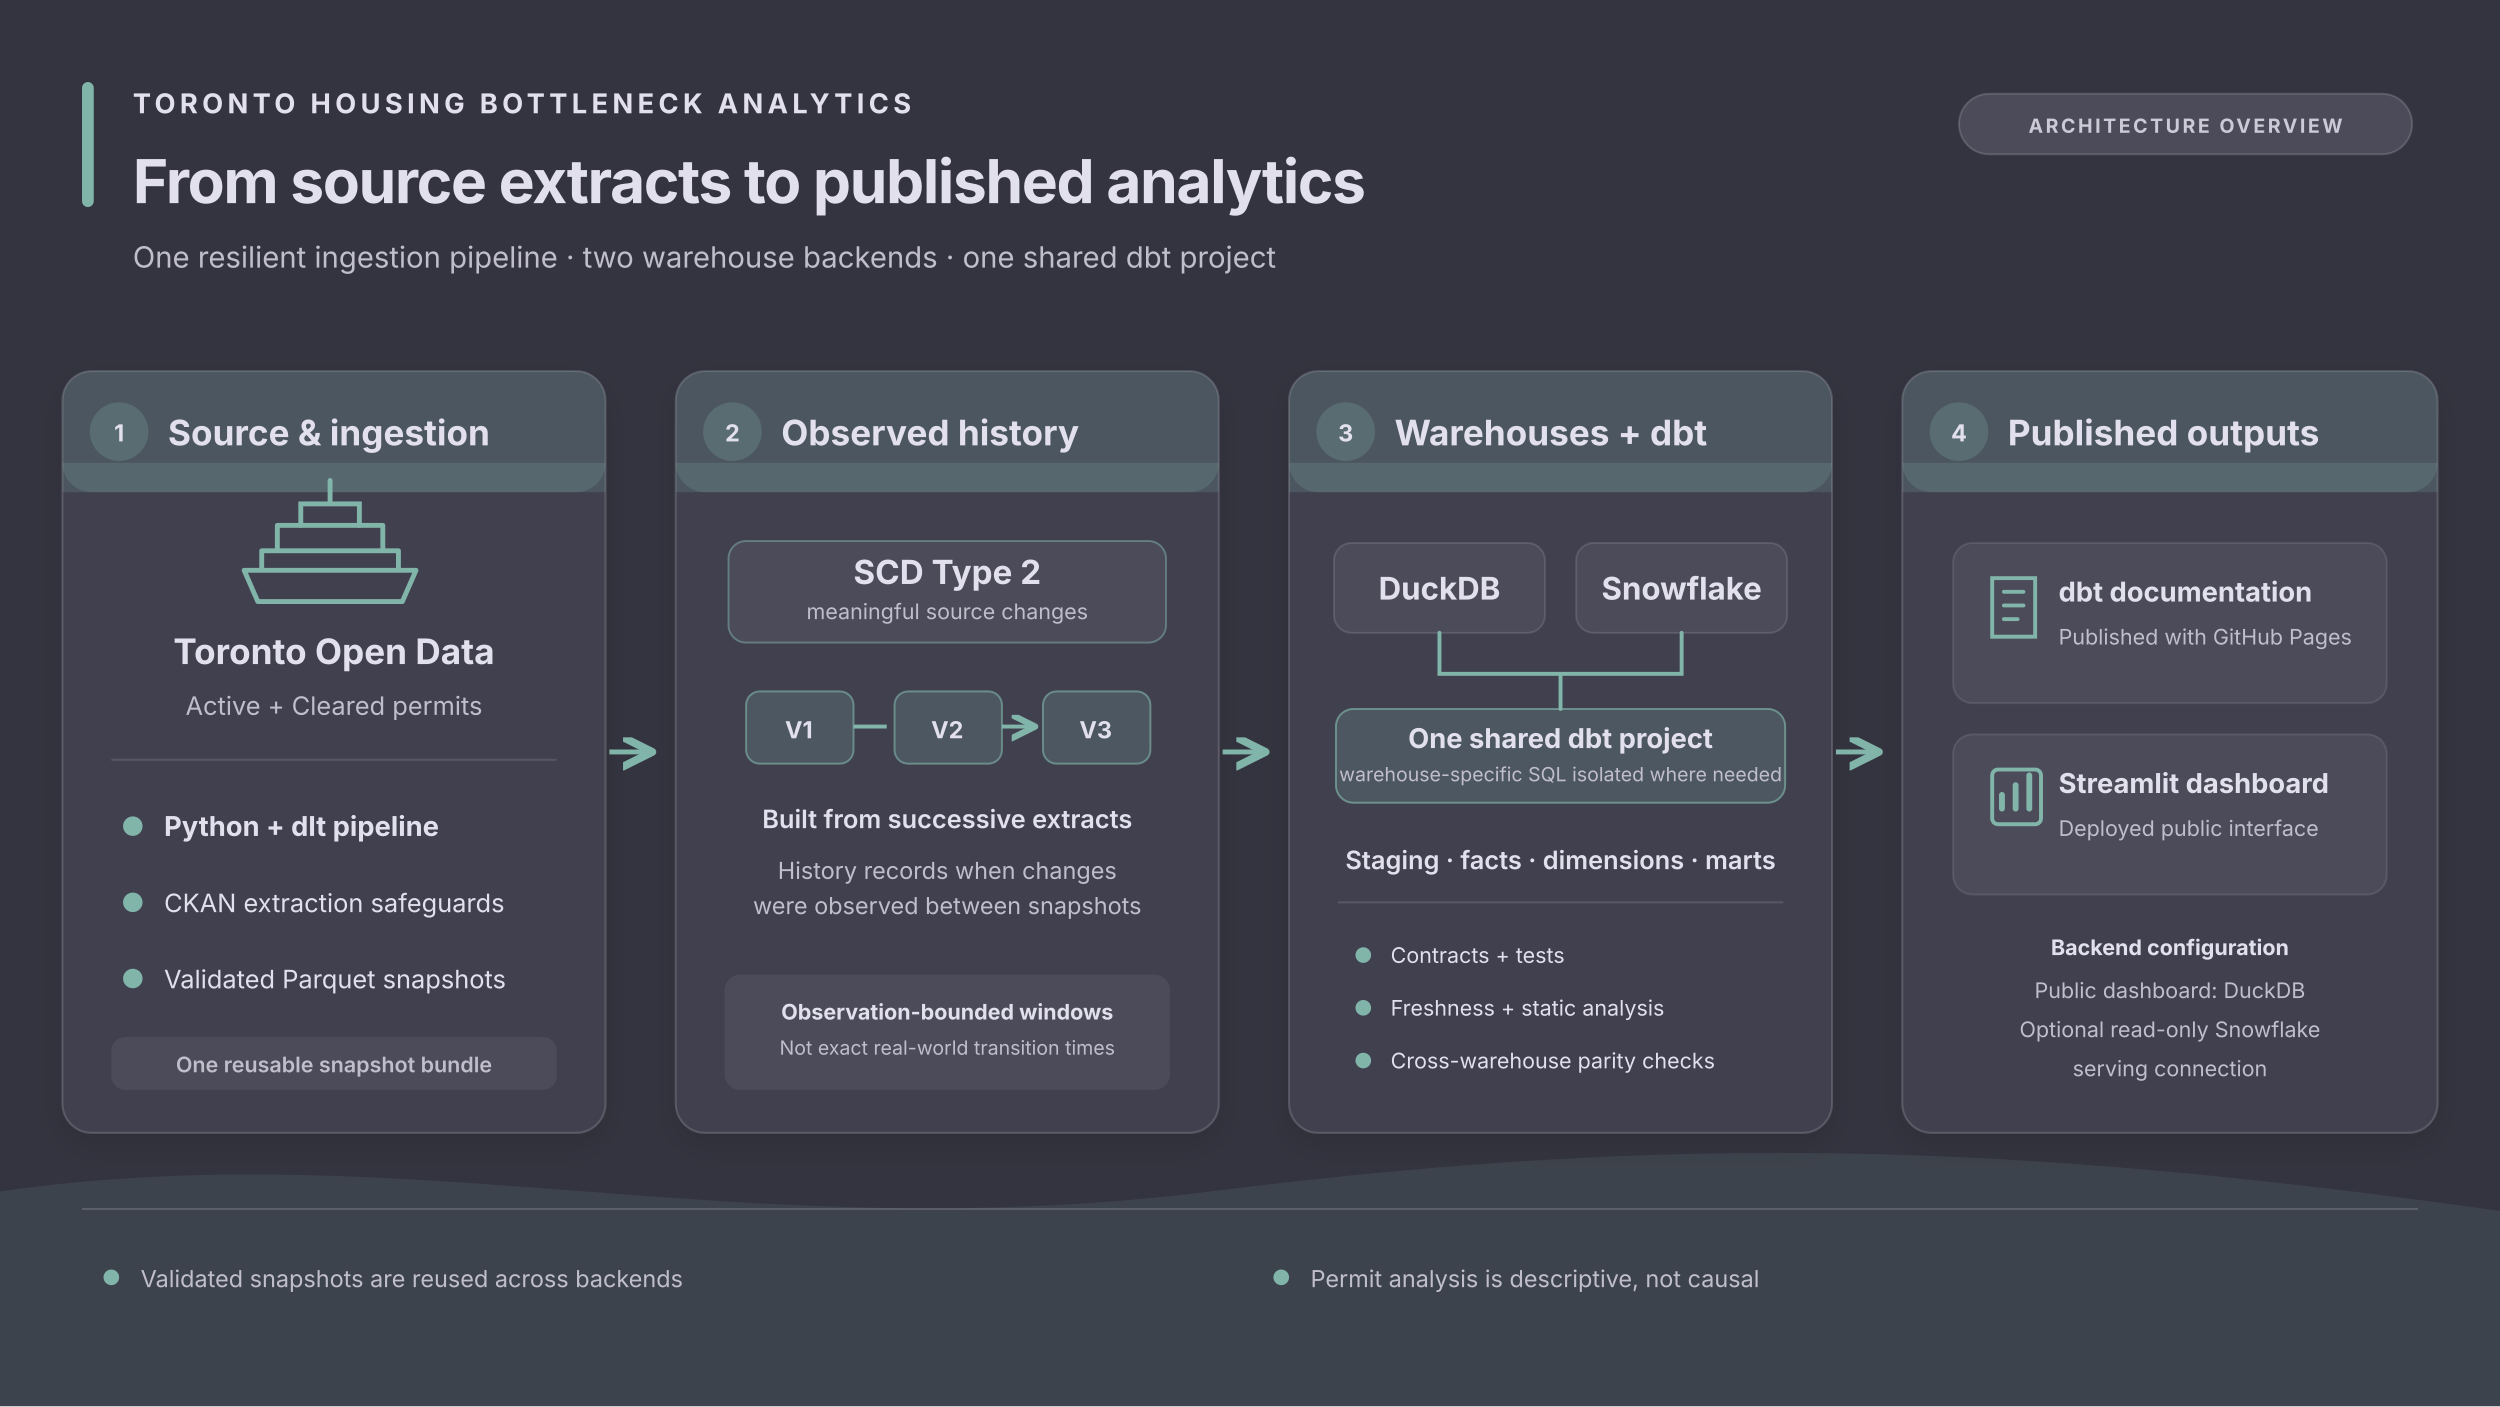
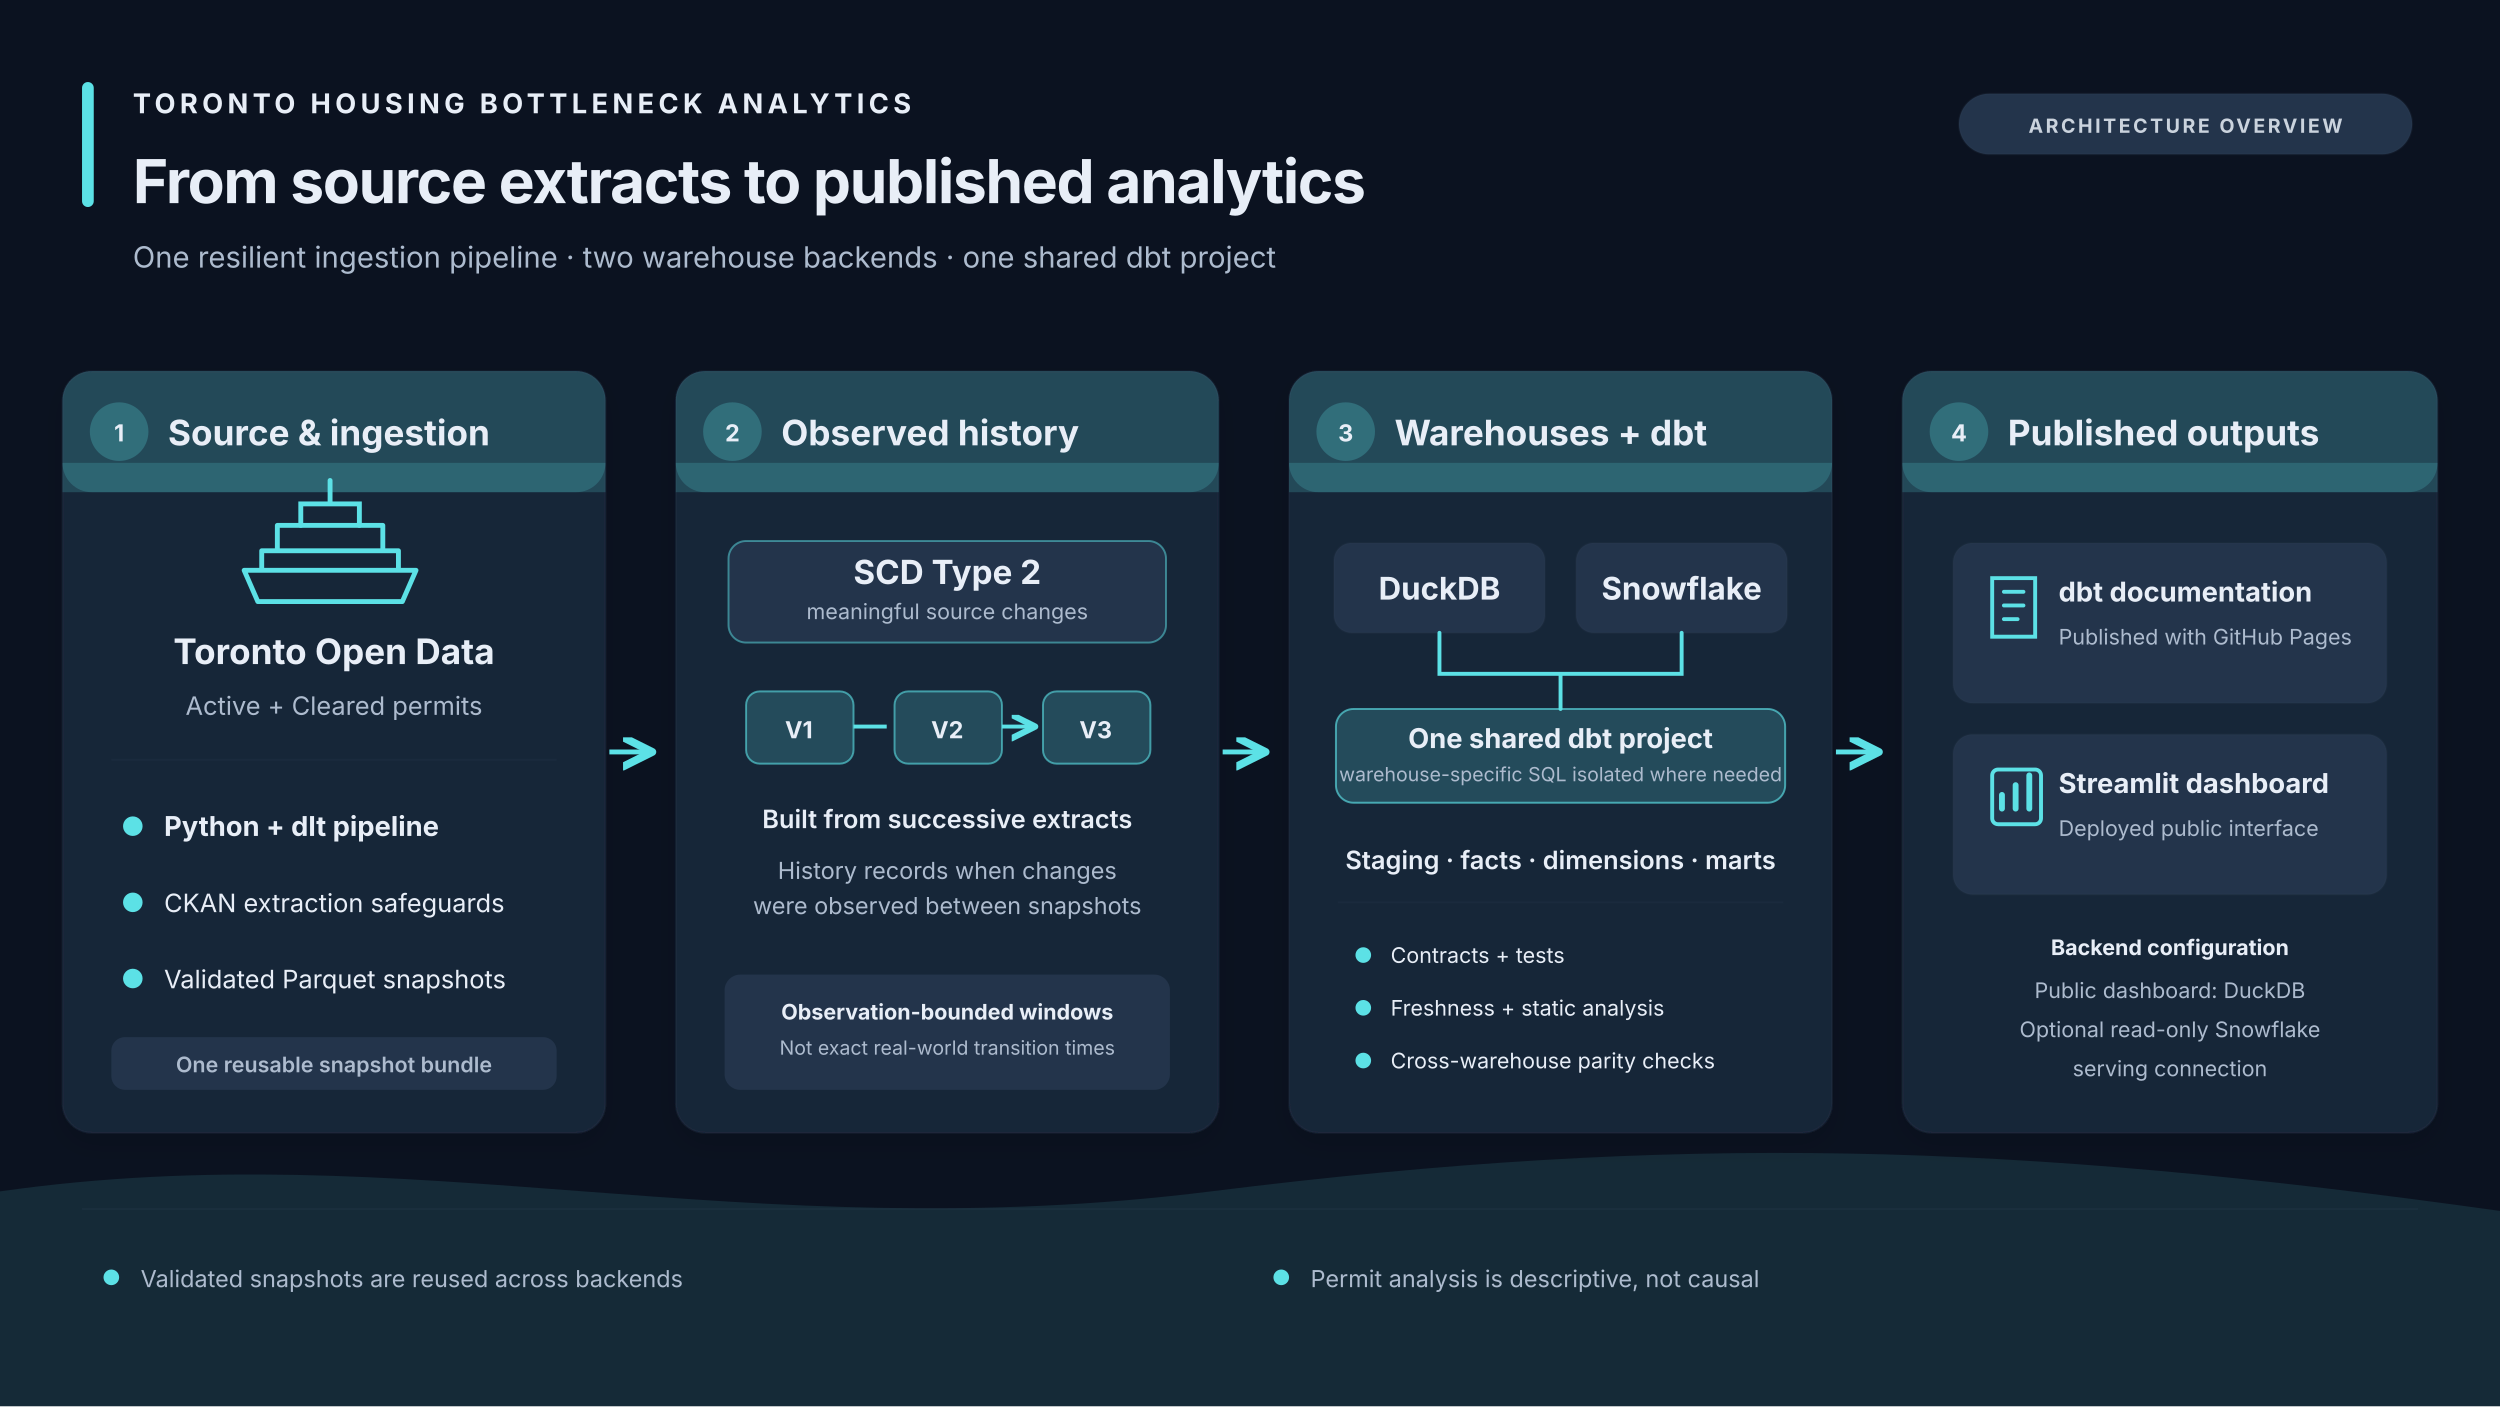
<svg xmlns="http://www.w3.org/2000/svg" width="1280" height="720" viewBox="0 0 1280 720" role="img" aria-labelledby="title desc">
  <defs>
    <linearGradient id="bg" x1="0" y1="0" x2="1" y2="1">
-       <stop offset="0%" stop-color="#343440" />
-       <stop offset="100%" stop-color="#343440" />
+       <stop offset="0%" stop-color="#0B1220" />
+       <stop offset="100%" stop-color="#0B1220" />
    </linearGradient>
    <filter id="shadow" x="-15%" y="-20%" width="130%" height="145%">
-       <feDropShadow dx="0" dy="6" stdDeviation="7" flood-color="#17171D" flood-opacity="0.10" />
+       <feDropShadow dx="0" dy="6" stdDeviation="7" flood-color="#050A12" flood-opacity="0.10" />
    </filter>
    <marker id="arrow" markerWidth="8" markerHeight="8" refX="6" refY="3" orient="auto">
-       <path d="M0 0 L6 3 L0 6" fill="none" stroke="#82B5AA" stroke-width="1.6" stroke-linecap="round" stroke-linejoin="round" />
+       <path d="M0 0 L6 3 L0 6" fill="none" stroke="#5CE1E6" stroke-width="1.6" stroke-linecap="round" stroke-linejoin="round" />
    </marker>
  </defs>
  <rect width="1280" height="720" fill="url(#bg)" />
-   <path d="M0 610 C210 580 380 640 620 610 S1030 585 1280 620 L1280 720 L0 720 Z" fill="#82B5AA" opacity="0.12" />
-   <rect x="42" y="42" width="6" height="64" rx="3" fill="#82B5AA" />
-   <text x="68" y="58" font-family="Inter,Arial,sans-serif" font-size="14" letter-spacing="2.2" font-weight="700" fill="#E3E0ED">TORONTO HOUSING BOTTLENECK ANALYTICS</text>
-   <text x="68" y="104" font-family="Inter,Arial,sans-serif" font-size="31" font-weight="700" letter-spacing="-0.7" fill="#E3E0ED">From source extracts to published analytics</text>
-   <text x="68" y="137" font-family="Inter,Arial,sans-serif" font-size="15" fill="#C1BECC">One resilient ingestion pipeline · two warehouse backends · one shared dbt project</text>
-   <rect x="1003" y="48" width="232" height="31" rx="15.5" fill="#4B4B59" stroke="#E3E0ED" stroke-opacity="0.18" />
-   <text x="1119" y="68" text-anchor="middle" font-family="Inter,Arial,sans-serif" font-size="10" letter-spacing="1.3" font-weight="700" fill="#E3E0ED" opacity="0.85">ARCHITECTURE OVERVIEW</text>
+   <path d="M0 610 C210 580 380 640 620 610 S1030 585 1280 620 L1280 720 L0 720 Z" fill="#5CE1E6" opacity="0.12" />
+   <rect x="42" y="42" width="6" height="64" rx="3" fill="#5CE1E6" />
+   <text x="68" y="58" font-family="Inter,Arial,sans-serif" font-size="14" letter-spacing="2.2" font-weight="700" fill="#E8EEF7">TORONTO HOUSING BOTTLENECK ANALYTICS</text>
+   <text x="68" y="104" font-family="Inter,Arial,sans-serif" font-size="31" font-weight="700" letter-spacing="-0.7" fill="#E8EEF7">From source extracts to published analytics</text>
+   <text x="68" y="137" font-family="Inter,Arial,sans-serif" font-size="15" fill="#ADBBCE">One resilient ingestion pipeline · two warehouse backends · one shared dbt project</text>
+   <rect x="1003" y="48" width="232" height="31" rx="15.5" fill="#23344B" stroke="#33445A" stroke-opacity="0.18" />
+   <text x="1119" y="68" text-anchor="middle" font-family="Inter,Arial,sans-serif" font-size="10" letter-spacing="1.3" font-weight="700" fill="#E8EEF7" opacity="0.85">ARCHITECTURE OVERVIEW</text>
  <g filter="url(#shadow)">
-     <rect x="32" y="190" width="278" height="390" rx="15" fill="#41414F" stroke="#E3E0ED" stroke-opacity="0.18" />
+     <rect x="32" y="190" width="278" height="390" rx="15" fill="#192538" stroke="#33445A" stroke-opacity="0.18" />
  </g>
-   <rect x="32" y="190" width="278" height="62" rx="15" fill="#82B5AA" fill-opacity="0.19" />
-   <path d="M32 237 V252 H310 V237" fill="#82B5AA" fill-opacity="0.19" />
-   <circle cx="61" cy="221" r="15" fill="#82B5AA" fill-opacity="0.24" />
-   <text x="61" y="226" text-anchor="middle" font-family="Inter,Arial,sans-serif" font-size="12" font-weight="700" fill="#E3E0ED">1</text>
-   <text x="86" y="228" font-family="Inter,Arial,sans-serif" font-size="18" font-weight="700" fill="#E3E0ED">Source &amp; ingestion</text>
-   <path d="M125 292 h88 l-7 16 h-74 z M134 282 h70 v10 h-70 z M142 269 h54 v13 h-54 z" fill="none" stroke="#82B5AA" stroke-width="2.5" stroke-linejoin="round" />
-   <path d="M154 269 v-11 h30 v11 M169 258 v-12" stroke="#82B5AA" stroke-width="2.5" fill="none" stroke-linecap="round" />
-   <text x="171" y="340" text-anchor="middle" font-family="Inter,Arial,sans-serif" font-size="18" font-weight="700" fill="#E3E0ED">Toronto Open Data</text>
-   <text x="171" y="366" text-anchor="middle" font-family="Inter,Arial,sans-serif" font-size="13" fill="#C1BECC">Active + Cleared permits</text>
-   <line x1="57" y1="389" x2="285" y2="389" stroke="#E3E0ED" stroke-opacity="0.15" />
-   <circle cx="68" cy="423" r="5" fill="#82B5AA" />
-   <text x="84" y="428" font-family="Inter,Arial,sans-serif" font-size="14" font-weight="700" fill="#E3E0ED">Python + dlt pipeline</text>
-   <circle cx="68" cy="462" r="5" fill="#82B5AA" />
-   <text x="84" y="467" font-family="Inter,Arial,sans-serif" font-size="13" fill="#E3E0ED">CKAN extraction safeguards</text>
-   <circle cx="68" cy="501" r="5" fill="#82B5AA" />
-   <text x="84" y="506" font-family="Inter,Arial,sans-serif" font-size="13" fill="#E3E0ED">Validated Parquet snapshots</text>
-   <rect x="57" y="531" width="228" height="27" rx="7" fill="#4B4B59" />
-   <text x="171" y="549" text-anchor="middle" font-family="Inter,Arial,sans-serif" font-size="11" font-weight="600" fill="#C1BECC">One reusable snapshot bundle</text>
-   <path d="M312 385 H334" stroke="#82B5AA" stroke-width="2.5" fill="none" marker-end="url(#arrow)" />
+   <rect x="32" y="190" width="278" height="62" rx="15" fill="#5CE1E6" fill-opacity="0.19" />
+   <path d="M32 237 V252 H310 V237" fill="#5CE1E6" fill-opacity="0.19" />
+   <circle cx="61" cy="221" r="15" fill="#5CE1E6" fill-opacity="0.24" />
+   <text x="61" y="226" text-anchor="middle" font-family="Inter,Arial,sans-serif" font-size="12" font-weight="700" fill="#E8EEF7">1</text>
+   <text x="86" y="228" font-family="Inter,Arial,sans-serif" font-size="18" font-weight="700" fill="#E8EEF7">Source &amp; ingestion</text>
+   <path d="M125 292 h88 l-7 16 h-74 z M134 282 h70 v10 h-70 z M142 269 h54 v13 h-54 z" fill="none" stroke="#5CE1E6" stroke-width="2.5" stroke-linejoin="round" />
+   <path d="M154 269 v-11 h30 v11 M169 258 v-12" stroke="#5CE1E6" stroke-width="2.5" fill="none" stroke-linecap="round" />
+   <text x="171" y="340" text-anchor="middle" font-family="Inter,Arial,sans-serif" font-size="18" font-weight="700" fill="#E8EEF7">Toronto Open Data</text>
+   <text x="171" y="366" text-anchor="middle" font-family="Inter,Arial,sans-serif" font-size="13" fill="#ADBBCE">Active + Cleared permits</text>
+   <line x1="57" y1="389" x2="285" y2="389" stroke="#33445A" stroke-opacity="0.15" />
+   <circle cx="68" cy="423" r="5" fill="#5CE1E6" />
+   <text x="84" y="428" font-family="Inter,Arial,sans-serif" font-size="14" font-weight="700" fill="#E8EEF7">Python + dlt pipeline</text>
+   <circle cx="68" cy="462" r="5" fill="#5CE1E6" />
+   <text x="84" y="467" font-family="Inter,Arial,sans-serif" font-size="13" fill="#E8EEF7">CKAN extraction safeguards</text>
+   <circle cx="68" cy="501" r="5" fill="#5CE1E6" />
+   <text x="84" y="506" font-family="Inter,Arial,sans-serif" font-size="13" fill="#E8EEF7">Validated Parquet snapshots</text>
+   <rect x="57" y="531" width="228" height="27" rx="7" fill="#23344B" />
+   <text x="171" y="549" text-anchor="middle" font-family="Inter,Arial,sans-serif" font-size="11" font-weight="600" fill="#ADBBCE">One reusable snapshot bundle</text>
+   <path d="M312 385 H334" stroke="#5CE1E6" stroke-width="2.5" fill="none" marker-end="url(#arrow)" />
  <g filter="url(#shadow)">
-     <rect x="346" y="190" width="278" height="390" rx="15" fill="#41414F" stroke="#E3E0ED" stroke-opacity="0.18" />
+     <rect x="346" y="190" width="278" height="390" rx="15" fill="#192538" stroke="#33445A" stroke-opacity="0.18" />
  </g>
-   <rect x="346" y="190" width="278" height="62" rx="15" fill="#82B5AA" fill-opacity="0.19" />
-   <path d="M346 237 V252 H624 V237" fill="#82B5AA" fill-opacity="0.19" />
-   <circle cx="375" cy="221" r="15" fill="#82B5AA" fill-opacity="0.24" />
-   <text x="375" y="226" text-anchor="middle" font-family="Inter,Arial,sans-serif" font-size="12" font-weight="700" fill="#E3E0ED">2</text>
-   <text x="400" y="228" font-family="Inter,Arial,sans-serif" font-size="18" font-weight="700" fill="#E3E0ED">Observed history</text>
-   <rect x="373" y="277" width="224" height="52" rx="9" fill="#4B4B59" stroke="#82B5AA" stroke-opacity="0.5" />
-   <text x="485" y="299" text-anchor="middle" font-family="Inter,Arial,sans-serif" font-size="17" font-weight="700" fill="#E3E0ED">SCD Type 2</text>
-   <text x="485" y="317" text-anchor="middle" font-family="Inter,Arial,sans-serif" font-size="11" fill="#C1BECC">meaningful source changes</text>
-   <rect x="382" y="354" width="55" height="37" rx="7" fill="#82B5AA" fill-opacity="0.20" stroke="#82B5AA" stroke-opacity="0.6" />
-   <rect x="458" y="354" width="55" height="37" rx="7" fill="#82B5AA" fill-opacity="0.20" stroke="#82B5AA" stroke-opacity="0.6" />
-   <rect x="534" y="354" width="55" height="37" rx="7" fill="#82B5AA" fill-opacity="0.20" stroke="#82B5AA" stroke-opacity="0.6" />
-   <text x="409" y="378" text-anchor="middle" font-family="Inter,Arial,sans-serif" font-size="12" font-weight="700" fill="#E3E0ED">V1</text>
-   <text x="485" y="378" text-anchor="middle" font-family="Inter,Arial,sans-serif" font-size="12" font-weight="700" fill="#E3E0ED">V2</text>
-   <text x="561" y="378" text-anchor="middle" font-family="Inter,Arial,sans-serif" font-size="12" font-weight="700" fill="#E3E0ED">V3</text>
-   <path d="M437 372 H454 M513 372 H530" stroke="#82B5AA" stroke-width="2" fill="none" marker-end="url(#arrow)" />
-   <text x="485" y="424" text-anchor="middle" font-family="Inter,Arial,sans-serif" font-size="13" font-weight="600" fill="#E3E0ED">Built from successive extracts</text>
-   <text x="485" y="450" text-anchor="middle" font-family="Inter,Arial,sans-serif" font-size="12" fill="#C1BECC">History records when changes</text>
-   <text x="485" y="468" text-anchor="middle" font-family="Inter,Arial,sans-serif" font-size="12" fill="#C1BECC">were observed between snapshots</text>
-   <rect x="371" y="499" width="228" height="59" rx="8" fill="#4B4B59" />
-   <text x="485" y="522" text-anchor="middle" font-family="Inter,Arial,sans-serif" font-size="11" font-weight="700" fill="#E3E0ED">Observation-bounded windows</text>
-   <text x="485" y="540" text-anchor="middle" font-family="Inter,Arial,sans-serif" font-size="10" fill="#C1BECC">Not exact real-world transition times</text>
-   <path d="M626 385 H648" stroke="#82B5AA" stroke-width="2.5" fill="none" marker-end="url(#arrow)" />
+   <rect x="346" y="190" width="278" height="62" rx="15" fill="#5CE1E6" fill-opacity="0.19" />
+   <path d="M346 237 V252 H624 V237" fill="#5CE1E6" fill-opacity="0.19" />
+   <circle cx="375" cy="221" r="15" fill="#5CE1E6" fill-opacity="0.24" />
+   <text x="375" y="226" text-anchor="middle" font-family="Inter,Arial,sans-serif" font-size="12" font-weight="700" fill="#E8EEF7">2</text>
+   <text x="400" y="228" font-family="Inter,Arial,sans-serif" font-size="18" font-weight="700" fill="#E8EEF7">Observed history</text>
+   <rect x="373" y="277" width="224" height="52" rx="9" fill="#23344B" stroke="#5CE1E6" stroke-opacity="0.5" />
+   <text x="485" y="299" text-anchor="middle" font-family="Inter,Arial,sans-serif" font-size="17" font-weight="700" fill="#E8EEF7">SCD Type 2</text>
+   <text x="485" y="317" text-anchor="middle" font-family="Inter,Arial,sans-serif" font-size="11" fill="#ADBBCE">meaningful source changes</text>
+   <rect x="382" y="354" width="55" height="37" rx="7" fill="#5CE1E6" fill-opacity="0.20" stroke="#5CE1E6" stroke-opacity="0.6" />
+   <rect x="458" y="354" width="55" height="37" rx="7" fill="#5CE1E6" fill-opacity="0.20" stroke="#5CE1E6" stroke-opacity="0.6" />
+   <rect x="534" y="354" width="55" height="37" rx="7" fill="#5CE1E6" fill-opacity="0.20" stroke="#5CE1E6" stroke-opacity="0.6" />
+   <text x="409" y="378" text-anchor="middle" font-family="Inter,Arial,sans-serif" font-size="12" font-weight="700" fill="#E8EEF7">V1</text>
+   <text x="485" y="378" text-anchor="middle" font-family="Inter,Arial,sans-serif" font-size="12" font-weight="700" fill="#E8EEF7">V2</text>
+   <text x="561" y="378" text-anchor="middle" font-family="Inter,Arial,sans-serif" font-size="12" font-weight="700" fill="#E8EEF7">V3</text>
+   <path d="M437 372 H454 M513 372 H530" stroke="#5CE1E6" stroke-width="2" fill="none" marker-end="url(#arrow)" />
+   <text x="485" y="424" text-anchor="middle" font-family="Inter,Arial,sans-serif" font-size="13" font-weight="600" fill="#E8EEF7">Built from successive extracts</text>
+   <text x="485" y="450" text-anchor="middle" font-family="Inter,Arial,sans-serif" font-size="12" fill="#ADBBCE">History records when changes</text>
+   <text x="485" y="468" text-anchor="middle" font-family="Inter,Arial,sans-serif" font-size="12" fill="#ADBBCE">were observed between snapshots</text>
+   <rect x="371" y="499" width="228" height="59" rx="8" fill="#23344B" />
+   <text x="485" y="522" text-anchor="middle" font-family="Inter,Arial,sans-serif" font-size="11" font-weight="700" fill="#E8EEF7">Observation-bounded windows</text>
+   <text x="485" y="540" text-anchor="middle" font-family="Inter,Arial,sans-serif" font-size="10" fill="#ADBBCE">Not exact real-world transition times</text>
+   <path d="M626 385 H648" stroke="#5CE1E6" stroke-width="2.5" fill="none" marker-end="url(#arrow)" />
  <g filter="url(#shadow)">
-     <rect x="660" y="190" width="278" height="390" rx="15" fill="#41414F" stroke="#E3E0ED" stroke-opacity="0.18" />
+     <rect x="660" y="190" width="278" height="390" rx="15" fill="#192538" stroke="#33445A" stroke-opacity="0.18" />
  </g>
-   <rect x="660" y="190" width="278" height="62" rx="15" fill="#82B5AA" fill-opacity="0.19" />
-   <path d="M660 237 V252 H938 V237" fill="#82B5AA" fill-opacity="0.19" />
-   <circle cx="689" cy="221" r="15" fill="#82B5AA" fill-opacity="0.24" />
-   <text x="689" y="226" text-anchor="middle" font-family="Inter,Arial,sans-serif" font-size="12" font-weight="700" fill="#E3E0ED">3</text>
-   <text x="714" y="228" font-family="Inter,Arial,sans-serif" font-size="18" font-weight="700" fill="#E3E0ED">Warehouses + dbt</text>
-   <rect x="683" y="278" width="108" height="46" rx="9" fill="#4B4B59" stroke="#E3E0ED" stroke-opacity="0.14" />
-   <rect x="807" y="278" width="108" height="46" rx="9" fill="#4B4B59" stroke="#E3E0ED" stroke-opacity="0.14" />
-   <text x="737" y="307" text-anchor="middle" font-family="Inter,Arial,sans-serif" font-size="16" font-weight="700" fill="#E3E0ED">DuckDB</text>
-   <text x="861" y="307" text-anchor="middle" font-family="Inter,Arial,sans-serif" font-size="16" font-weight="700" fill="#E3E0ED">Snowflake</text>
-   <path d="M737 324 V345 H861 V324 M799 345 V363" stroke="#82B5AA" stroke-width="2" fill="none" stroke-linecap="round" />
-   <rect x="684" y="363" width="230" height="48" rx="9" fill="#82B5AA" fill-opacity="0.20" stroke="#82B5AA" stroke-opacity="0.65" />
-   <text x="799" y="383" text-anchor="middle" font-family="Inter,Arial,sans-serif" font-size="14" font-weight="700" fill="#E3E0ED">One shared dbt project</text>
-   <text x="799" y="400" text-anchor="middle" font-family="Inter,Arial,sans-serif" font-size="10" fill="#C1BECC">warehouse-specific SQL isolated where needed</text>
-   <text x="799" y="445" text-anchor="middle" font-family="Inter,Arial,sans-serif" font-size="13" font-weight="600" fill="#E3E0ED">Staging · facts · dimensions · marts</text>
-   <line x1="685" y1="462" x2="913" y2="462" stroke="#E3E0ED" stroke-opacity="0.15" />
-   <circle cx="698" cy="489" r="4" fill="#82B5AA" />
-   <text x="712" y="493" font-family="Inter,Arial,sans-serif" font-size="11" fill="#E3E0ED">Contracts + tests</text>
-   <circle cx="698" cy="516" r="4" fill="#82B5AA" />
-   <text x="712" y="520" font-family="Inter,Arial,sans-serif" font-size="11" fill="#E3E0ED">Freshness + static analysis</text>
-   <circle cx="698" cy="543" r="4" fill="#82B5AA" />
-   <text x="712" y="547" font-family="Inter,Arial,sans-serif" font-size="11" fill="#E3E0ED">Cross-warehouse parity checks</text>
-   <path d="M940 385 H962" stroke="#82B5AA" stroke-width="2.5" fill="none" marker-end="url(#arrow)" />
+   <rect x="660" y="190" width="278" height="62" rx="15" fill="#5CE1E6" fill-opacity="0.19" />
+   <path d="M660 237 V252 H938 V237" fill="#5CE1E6" fill-opacity="0.19" />
+   <circle cx="689" cy="221" r="15" fill="#5CE1E6" fill-opacity="0.24" />
+   <text x="689" y="226" text-anchor="middle" font-family="Inter,Arial,sans-serif" font-size="12" font-weight="700" fill="#E8EEF7">3</text>
+   <text x="714" y="228" font-family="Inter,Arial,sans-serif" font-size="18" font-weight="700" fill="#E8EEF7">Warehouses + dbt</text>
+   <rect x="683" y="278" width="108" height="46" rx="9" fill="#23344B" stroke="#33445A" stroke-opacity="0.14" />
+   <rect x="807" y="278" width="108" height="46" rx="9" fill="#23344B" stroke="#33445A" stroke-opacity="0.14" />
+   <text x="737" y="307" text-anchor="middle" font-family="Inter,Arial,sans-serif" font-size="16" font-weight="700" fill="#E8EEF7">DuckDB</text>
+   <text x="861" y="307" text-anchor="middle" font-family="Inter,Arial,sans-serif" font-size="16" font-weight="700" fill="#E8EEF7">Snowflake</text>
+   <path d="M737 324 V345 H861 V324 M799 345 V363" stroke="#5CE1E6" stroke-width="2" fill="none" stroke-linecap="round" />
+   <rect x="684" y="363" width="230" height="48" rx="9" fill="#5CE1E6" fill-opacity="0.20" stroke="#5CE1E6" stroke-opacity="0.65" />
+   <text x="799" y="383" text-anchor="middle" font-family="Inter,Arial,sans-serif" font-size="14" font-weight="700" fill="#E8EEF7">One shared dbt project</text>
+   <text x="799" y="400" text-anchor="middle" font-family="Inter,Arial,sans-serif" font-size="10" fill="#ADBBCE">warehouse-specific SQL isolated where needed</text>
+   <text x="799" y="445" text-anchor="middle" font-family="Inter,Arial,sans-serif" font-size="13" font-weight="600" fill="#E8EEF7">Staging · facts · dimensions · marts</text>
+   <line x1="685" y1="462" x2="913" y2="462" stroke="#33445A" stroke-opacity="0.15" />
+   <circle cx="698" cy="489" r="4" fill="#5CE1E6" />
+   <text x="712" y="493" font-family="Inter,Arial,sans-serif" font-size="11" fill="#E8EEF7">Contracts + tests</text>
+   <circle cx="698" cy="516" r="4" fill="#5CE1E6" />
+   <text x="712" y="520" font-family="Inter,Arial,sans-serif" font-size="11" fill="#E8EEF7">Freshness + static analysis</text>
+   <circle cx="698" cy="543" r="4" fill="#5CE1E6" />
+   <text x="712" y="547" font-family="Inter,Arial,sans-serif" font-size="11" fill="#E8EEF7">Cross-warehouse parity checks</text>
+   <path d="M940 385 H962" stroke="#5CE1E6" stroke-width="2.5" fill="none" marker-end="url(#arrow)" />
  <g filter="url(#shadow)">
-     <rect x="974" y="190" width="274" height="390" rx="15" fill="#41414F" stroke="#E3E0ED" stroke-opacity="0.18" />
+     <rect x="974" y="190" width="274" height="390" rx="15" fill="#192538" stroke="#33445A" stroke-opacity="0.18" />
  </g>
-   <rect x="974" y="190" width="274" height="62" rx="15" fill="#82B5AA" fill-opacity="0.19" />
-   <path d="M974 237 V252 H1248 V237" fill="#82B5AA" fill-opacity="0.19" />
-   <circle cx="1003" cy="221" r="15" fill="#82B5AA" fill-opacity="0.24" />
-   <text x="1003" y="226" text-anchor="middle" font-family="Inter,Arial,sans-serif" font-size="12" font-weight="700" fill="#E3E0ED">4</text>
-   <text x="1028" y="228" font-family="Inter,Arial,sans-serif" font-size="18" font-weight="700" fill="#E3E0ED">Published outputs</text>
-   <rect x="1000" y="278" width="222" height="82" rx="10" fill="#4B4B59" stroke="#E3E0ED" stroke-opacity="0.12" />
-   <path d="M1020 296 h22 v30 h-22 z M1026 303 h10 M1026 310 h10 M1026 317 h7" stroke="#82B5AA" stroke-width="2" fill="none" stroke-linecap="round" />
-   <text x="1054" y="308" font-family="Inter,Arial,sans-serif" font-size="14" font-weight="700" fill="#E3E0ED">dbt documentation</text>
-   <text x="1054" y="330" font-family="Inter,Arial,sans-serif" font-size="11" fill="#C1BECC">Published with GitHub Pages</text>
-   <rect x="1000" y="376" width="222" height="82" rx="10" fill="#4B4B59" stroke="#E3E0ED" stroke-opacity="0.12" />
-   <rect x="1020" y="394" width="25" height="28" rx="3" stroke="#82B5AA" stroke-width="2" fill="none" />
-   <path d="M1025 414 v-7 M1032 414 v-12 M1039 414 v-17" stroke="#82B5AA" stroke-width="3" stroke-linecap="round" />
-   <text x="1054" y="406" font-family="Inter,Arial,sans-serif" font-size="14" font-weight="700" fill="#E3E0ED">Streamlit dashboard</text>
-   <text x="1054" y="428" font-family="Inter,Arial,sans-serif" font-size="11" fill="#C1BECC">Deployed public interface</text>
-   <text x="1111" y="489" text-anchor="middle" font-family="Inter,Arial,sans-serif" font-size="11" font-weight="700" fill="#E3E0ED">Backend configuration</text>
-   <text x="1111" y="511" text-anchor="middle" font-family="Inter,Arial,sans-serif" font-size="11" fill="#C1BECC">Public dashboard: DuckDB</text>
-   <text x="1111" y="531" text-anchor="middle" font-family="Inter,Arial,sans-serif" font-size="11" fill="#C1BECC">Optional read-only Snowflake</text>
-   <text x="1111" y="551" text-anchor="middle" font-family="Inter,Arial,sans-serif" font-size="11" fill="#C1BECC">serving connection</text>
-   <line x1="42" y1="619" x2="1238" y2="619" stroke="#E3E0ED" stroke-opacity="0.18" />
-   <circle cx="57" cy="654" r="4" fill="#82B5AA" />
-   <text x="72" y="659" font-family="Inter,Arial,sans-serif" font-size="12" fill="#C1BECC">Validated snapshots are reused across backends</text>
-   <circle cx="656" cy="654" r="4" fill="#82B5AA" />
-   <text x="671" y="659" font-family="Inter,Arial,sans-serif" font-size="12" fill="#C1BECC">Permit analysis is descriptive, not causal</text>
+   <rect x="974" y="190" width="274" height="62" rx="15" fill="#5CE1E6" fill-opacity="0.19" />
+   <path d="M974 237 V252 H1248 V237" fill="#5CE1E6" fill-opacity="0.19" />
+   <circle cx="1003" cy="221" r="15" fill="#5CE1E6" fill-opacity="0.24" />
+   <text x="1003" y="226" text-anchor="middle" font-family="Inter,Arial,sans-serif" font-size="12" font-weight="700" fill="#E8EEF7">4</text>
+   <text x="1028" y="228" font-family="Inter,Arial,sans-serif" font-size="18" font-weight="700" fill="#E8EEF7">Published outputs</text>
+   <rect x="1000" y="278" width="222" height="82" rx="10" fill="#23344B" stroke="#33445A" stroke-opacity="0.12" />
+   <path d="M1020 296 h22 v30 h-22 z M1026 303 h10 M1026 310 h10 M1026 317 h7" stroke="#5CE1E6" stroke-width="2" fill="none" stroke-linecap="round" />
+   <text x="1054" y="308" font-family="Inter,Arial,sans-serif" font-size="14" font-weight="700" fill="#E8EEF7">dbt documentation</text>
+   <text x="1054" y="330" font-family="Inter,Arial,sans-serif" font-size="11" fill="#ADBBCE">Published with GitHub Pages</text>
+   <rect x="1000" y="376" width="222" height="82" rx="10" fill="#23344B" stroke="#33445A" stroke-opacity="0.12" />
+   <rect x="1020" y="394" width="25" height="28" rx="3" stroke="#5CE1E6" stroke-width="2" fill="none" />
+   <path d="M1025 414 v-7 M1032 414 v-12 M1039 414 v-17" stroke="#5CE1E6" stroke-width="3" stroke-linecap="round" />
+   <text x="1054" y="406" font-family="Inter,Arial,sans-serif" font-size="14" font-weight="700" fill="#E8EEF7">Streamlit dashboard</text>
+   <text x="1054" y="428" font-family="Inter,Arial,sans-serif" font-size="11" fill="#ADBBCE">Deployed public interface</text>
+   <text x="1111" y="489" text-anchor="middle" font-family="Inter,Arial,sans-serif" font-size="11" font-weight="700" fill="#E8EEF7">Backend configuration</text>
+   <text x="1111" y="511" text-anchor="middle" font-family="Inter,Arial,sans-serif" font-size="11" fill="#ADBBCE">Public dashboard: DuckDB</text>
+   <text x="1111" y="531" text-anchor="middle" font-family="Inter,Arial,sans-serif" font-size="11" fill="#ADBBCE">Optional read-only Snowflake</text>
+   <text x="1111" y="551" text-anchor="middle" font-family="Inter,Arial,sans-serif" font-size="11" fill="#ADBBCE">serving connection</text>
+   <line x1="42" y1="619" x2="1238" y2="619" stroke="#33445A" stroke-opacity="0.18" />
+   <circle cx="57" cy="654" r="4" fill="#5CE1E6" />
+   <text x="72" y="659" font-family="Inter,Arial,sans-serif" font-size="12" fill="#ADBBCE">Validated snapshots are reused across backends</text>
+   <circle cx="656" cy="654" r="4" fill="#5CE1E6" />
+   <text x="671" y="659" font-family="Inter,Arial,sans-serif" font-size="12" fill="#ADBBCE">Permit analysis is descriptive, not causal</text>
</svg>
